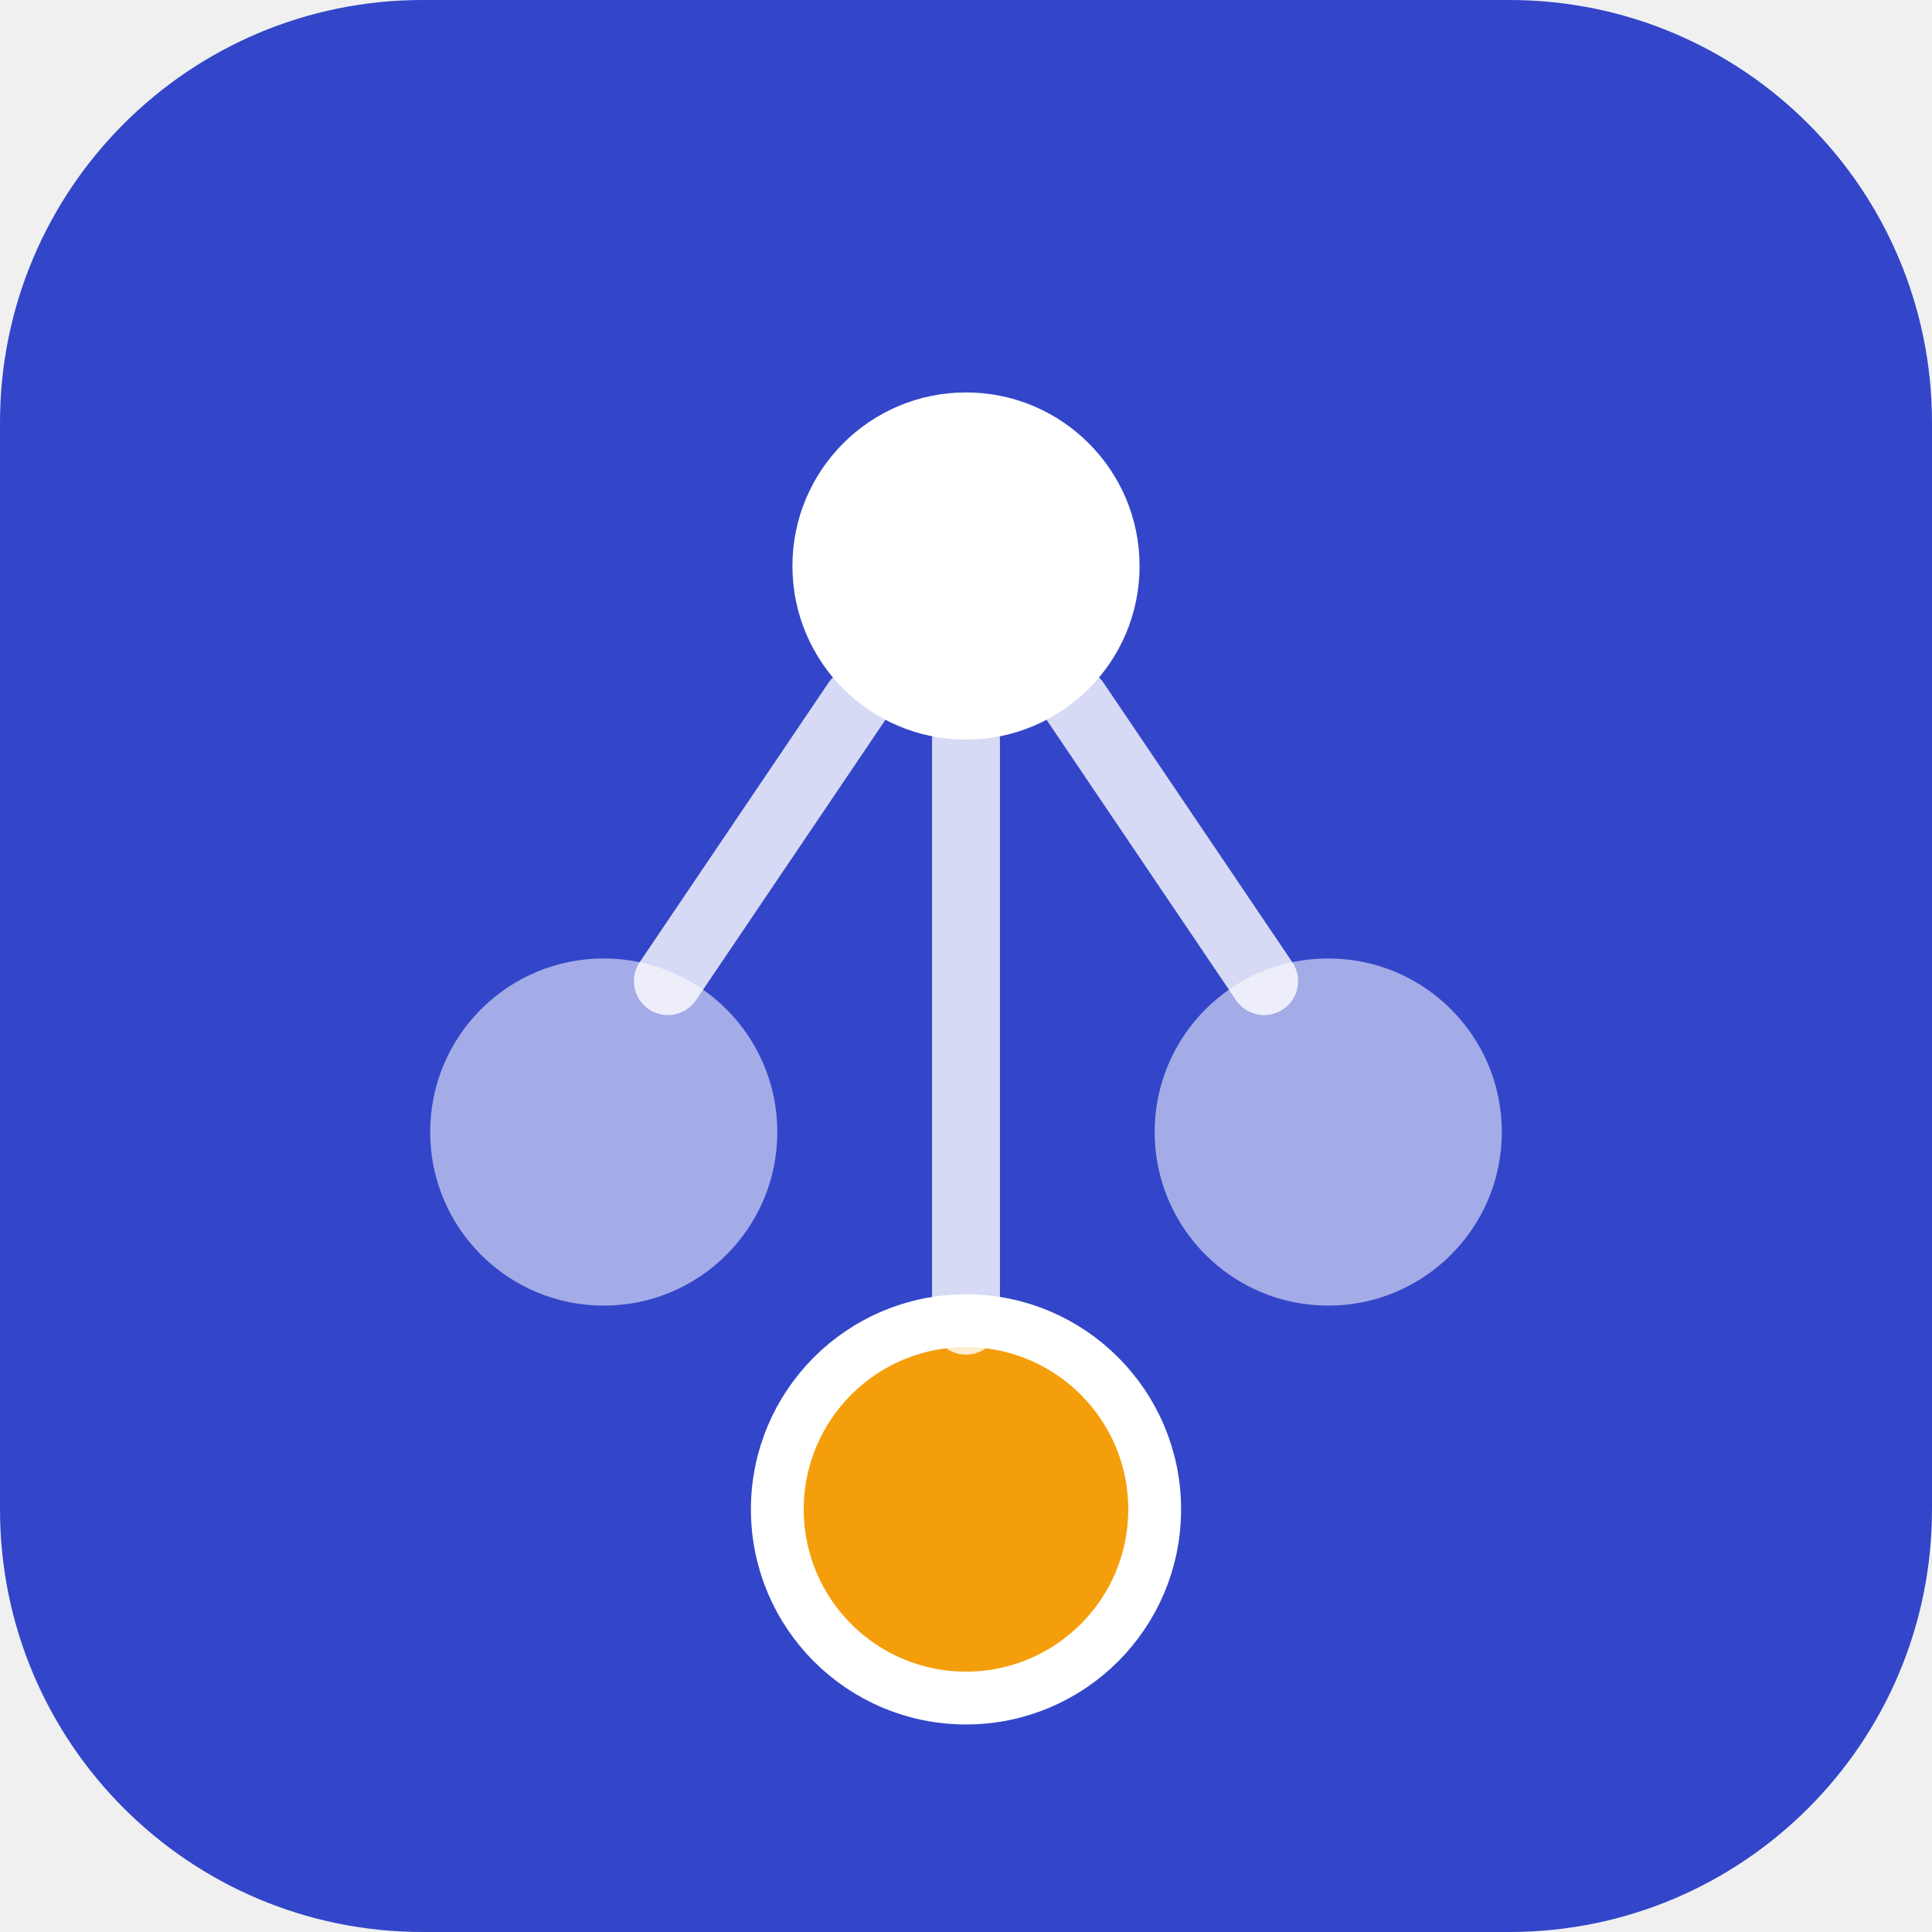
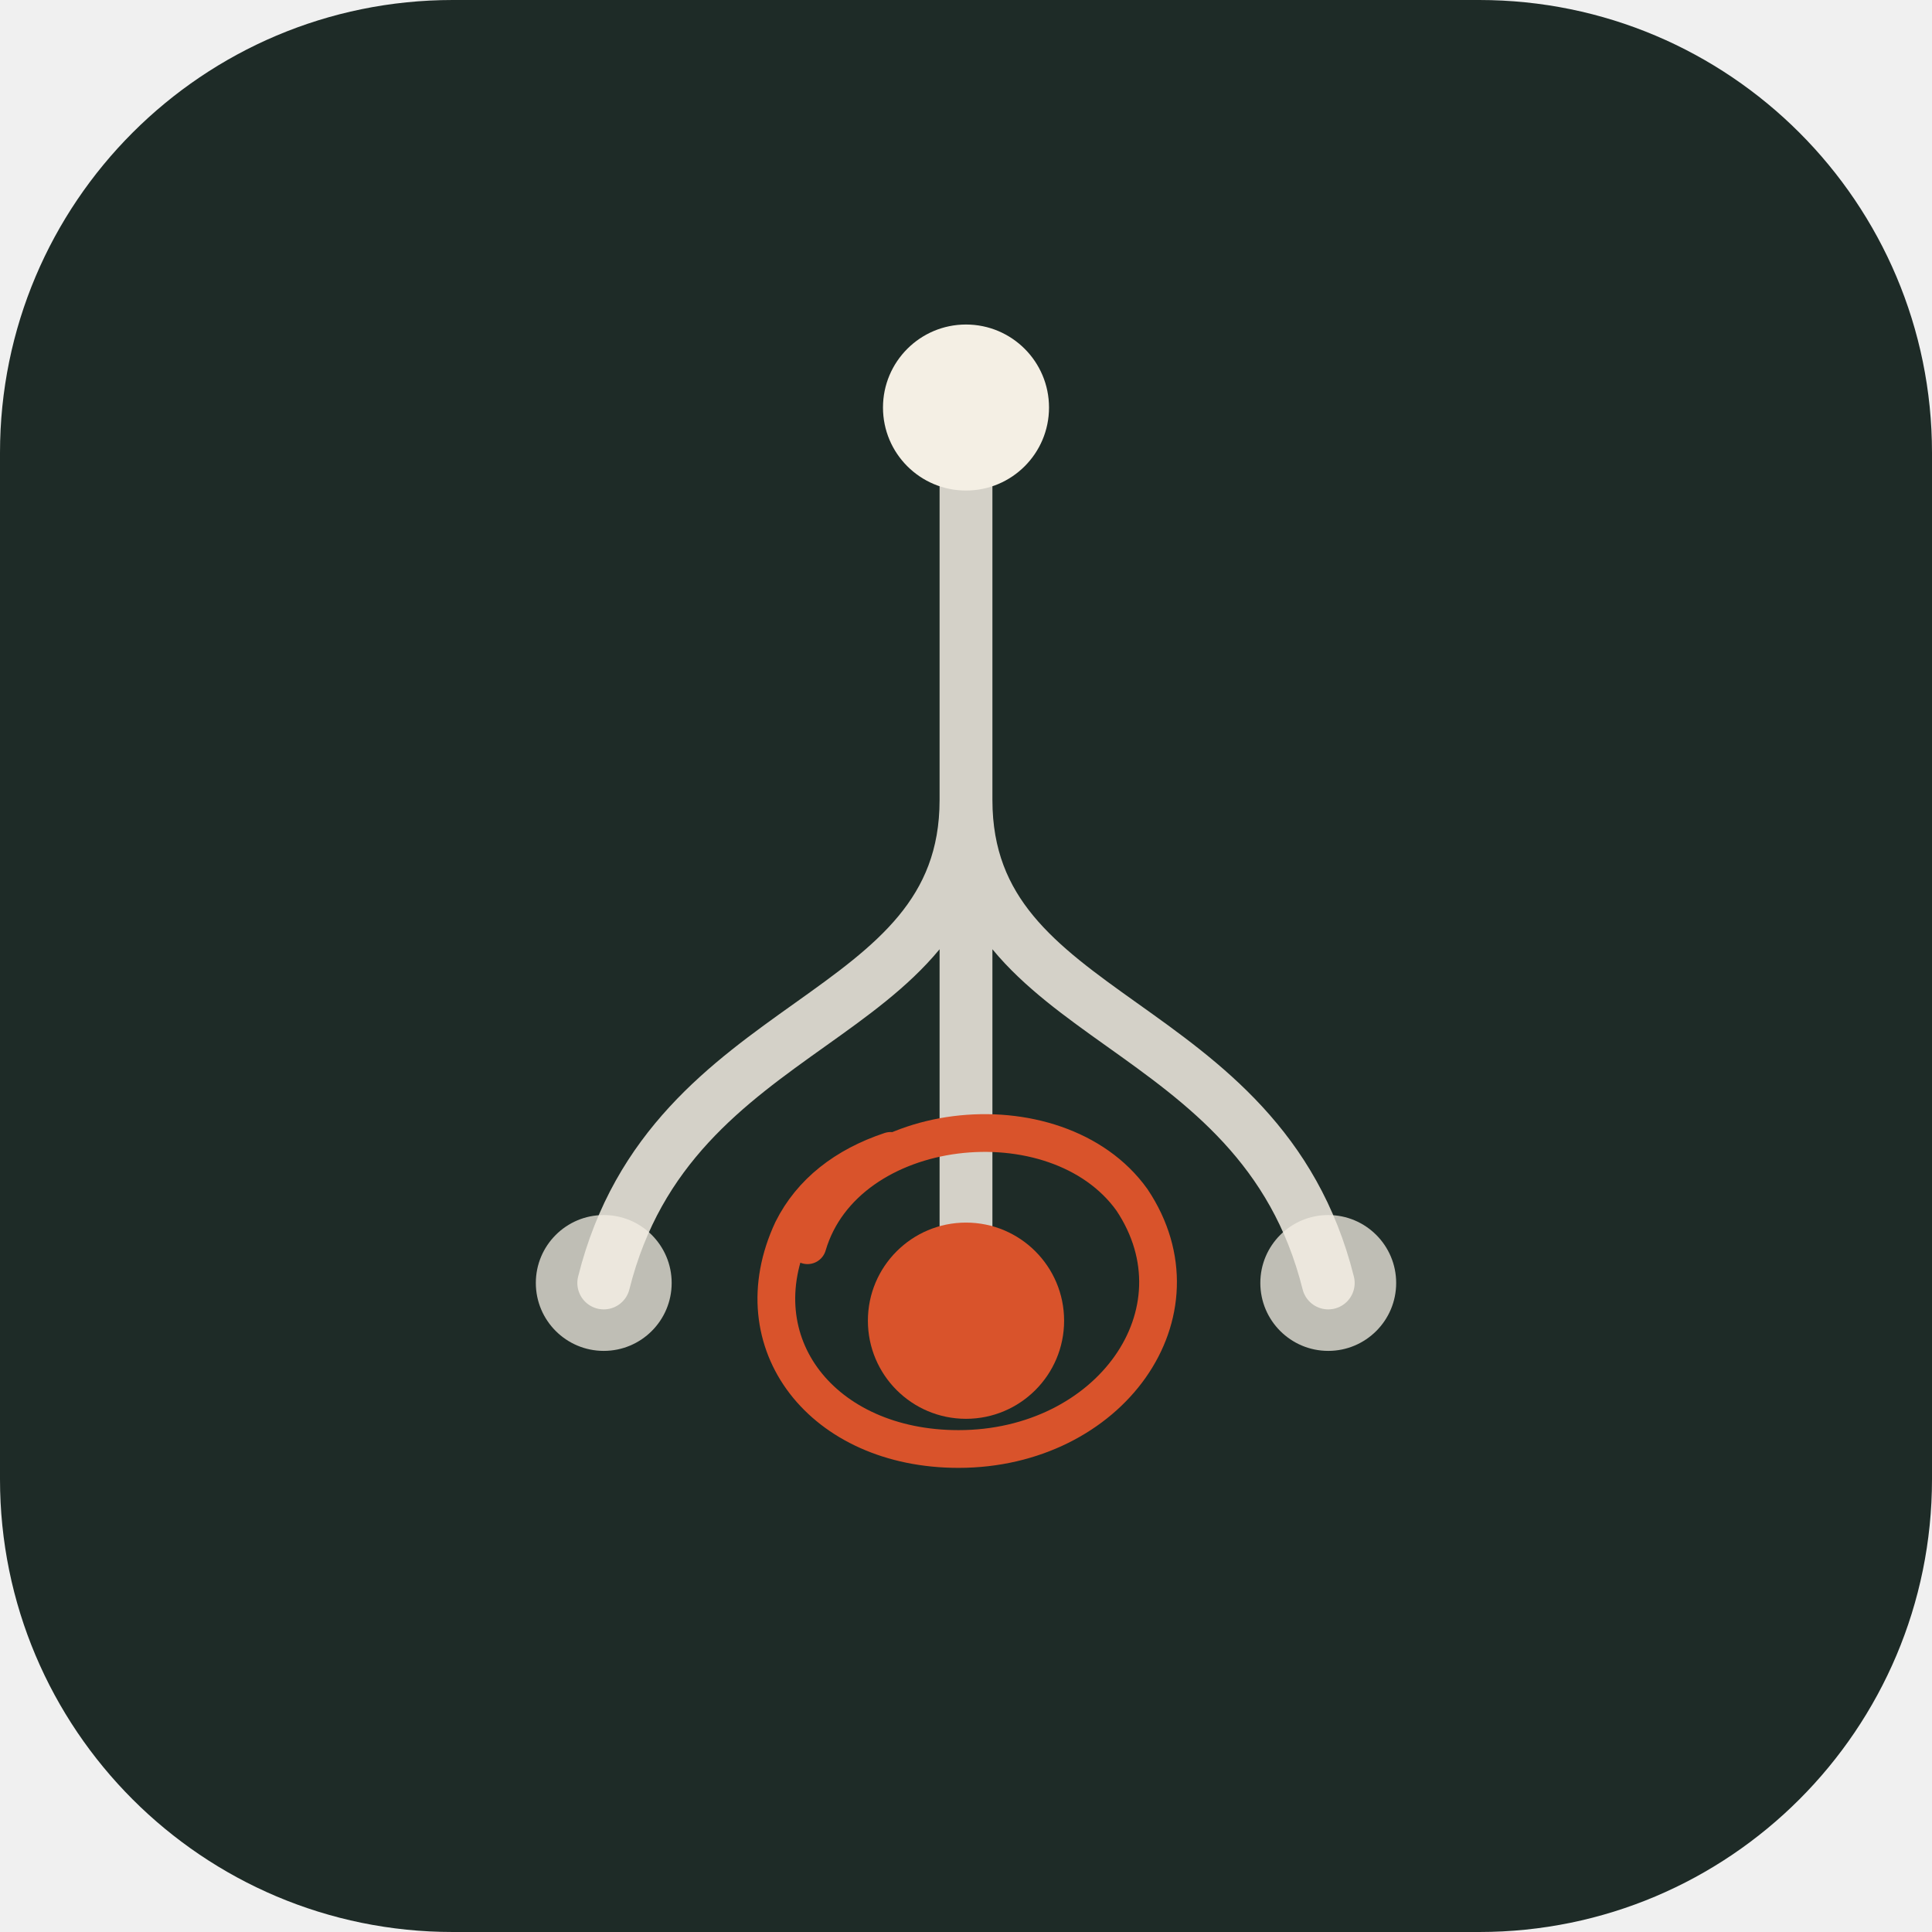
<svg xmlns="http://www.w3.org/2000/svg" viewBox="0 0 512 512">
-   <rect width="512" height="512" rx="112" fill="#3346c9" />
-   <circle cx="256" cy="150" r="46" fill="#fff" />
-   <circle cx="160" cy="300" r="46" fill="#fff" opacity=".55" />
-   <circle cx="352" cy="300" r="46" fill="#fff" opacity=".55" />
-   <circle cx="256" cy="400" r="50" fill="#f59e0b" stroke="#fff" stroke-width="14" />
-   <path d="M256 196v154M227 186l-50 74M285 186l50 74" stroke="#fff" stroke-width="18" stroke-linecap="round" opacity=".8" />
+   <rect width="512" height="512" rx="120" fill="#1e2b27" />
+   <g fill="none" stroke="#f4efe4" stroke-width="14" stroke-linecap="round">
+     <path d="M256 108v104M256 212c0 60-78 56-96 128M256 212c0 60 78 56 96 128M256 212v128" opacity=".85" />
+   </g>
+   <circle cx="256" cy="108" r="22" fill="#f4efe4" />
+   <circle cx="160" cy="340" r="18" fill="#f4efe4" opacity=".75" />
+   <circle cx="352" cy="340" r="18" fill="#f4efe4" opacity=".75" />
+   <circle cx="256" cy="350" r="26" fill="#d9532b" />
+   <path d="M214 330c10-34 66-40 86-12 20 30-6 66-46 66-36 0-58-28-44-58 5-10 14-17 26-21" fill="none" stroke="#d9532b" stroke-width="10" stroke-linecap="round" />
</svg>
